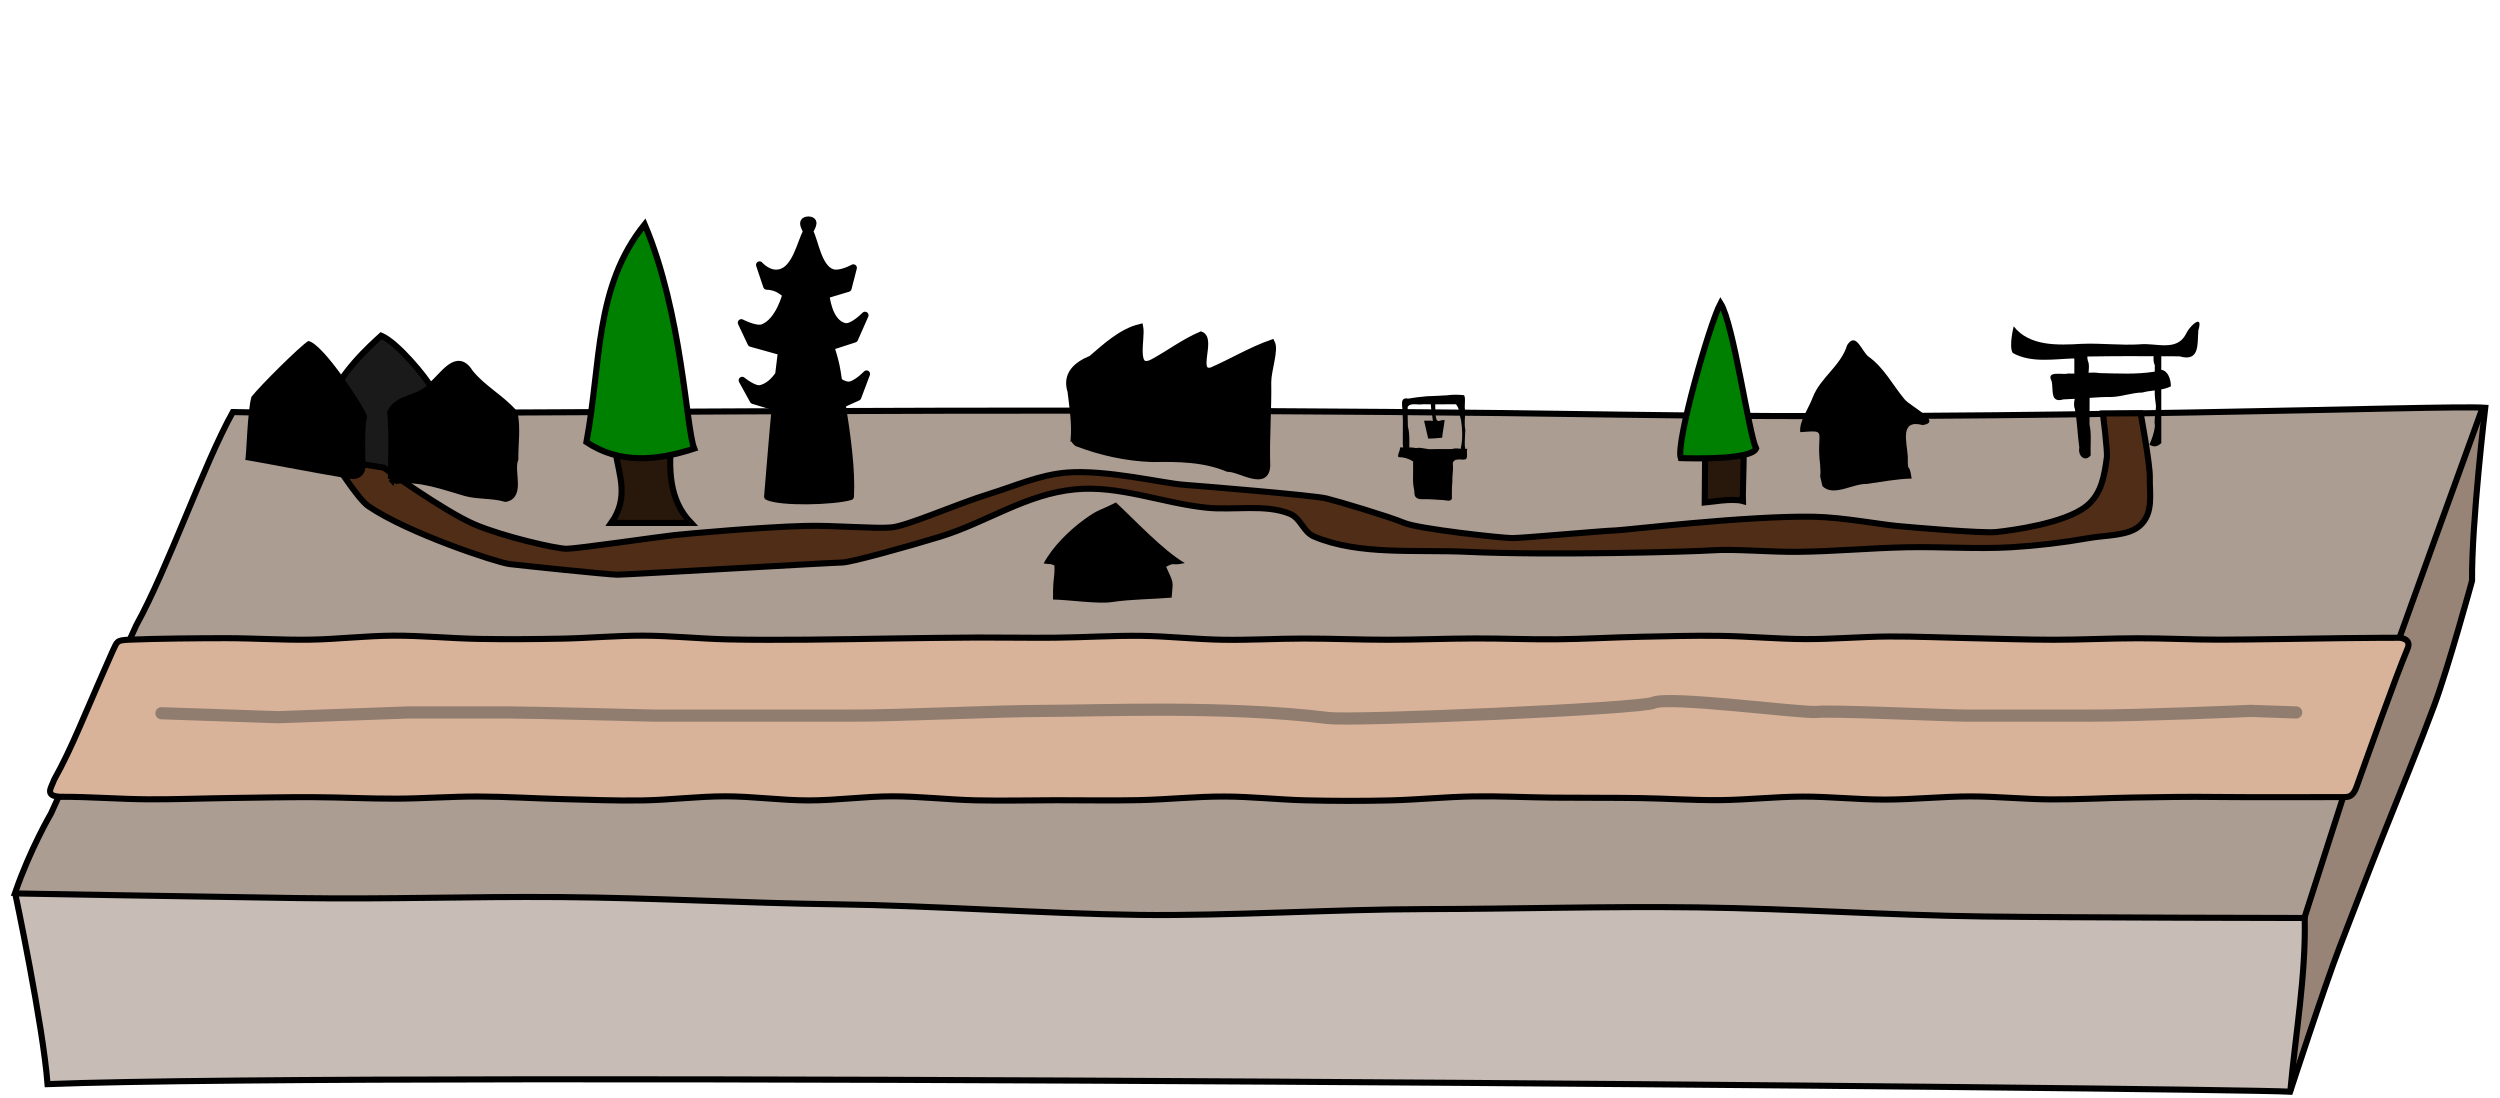
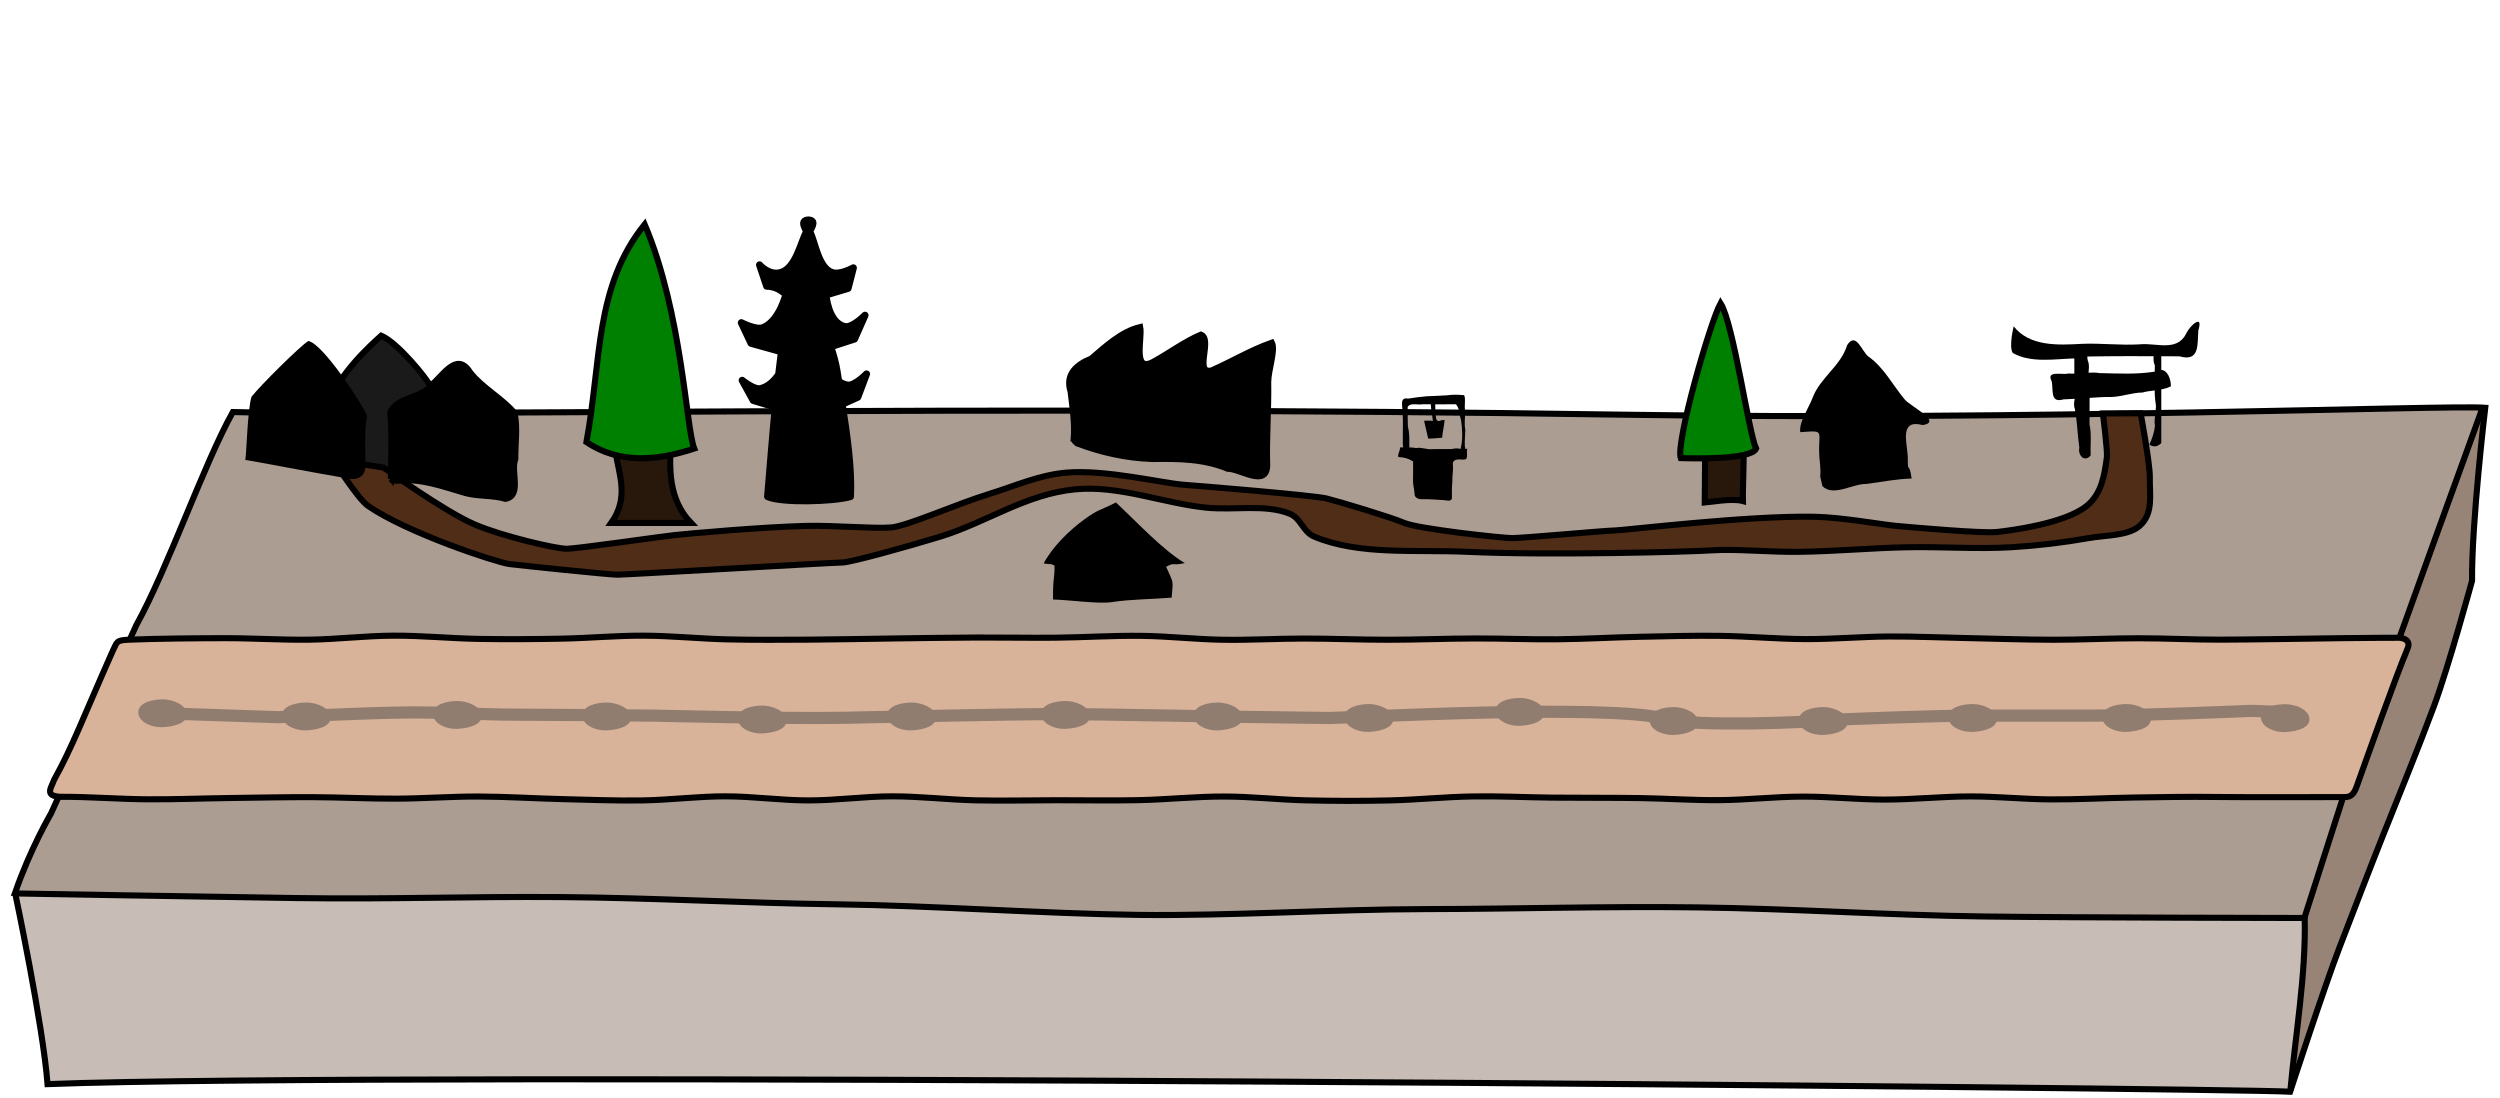
<svg xmlns="http://www.w3.org/2000/svg" version="1.1" id="svg2" height="360" width="820">
  <defs id="defs4">
    </defs>
  <g id="layer1" transform="translate(0,-692.3622)">
    <g id="g4580" transform="translate(0,58.0003)">
      <path id="path10387" d="m 4.95,927.204 c 5,-14.5 11.781,-26.011 11.781,-26.011 l 27.964,-61.743 c 10.5,-19 22.173,-52.931 31.673,-69.931 50.205,1.414 248.716,-2.321 455.022,0.846 135.632,2.082 271.43,-3.252 283.763,-2.26 0,0 -4.49,37.851 -4.318,56.736 0,0 -7.708,28.258 -12.435,40.984 -4.928,13.268 -11.305,28.866 -16.556,42.01 -4.423,11.071 -10.138,26.025 -14.435,37.146 -4.923,12.738 -16.249,47.454 -16.249,47.454 -21.5,-1.25 -625.255,-6.727 -735.563,-2.484 -1.5,-19.5 -10.646,-62.746 -10.646,-62.746 z" style="fill:#ac9d93;fill-opacity:1;stroke:none" />
      <path id="path11497" d="m 814.094,768.643 -15.594,43 -14.562,40.531 -15.094,42.75 -13.031,40.531 c 4e-4,0 0.125,0 0.125,0 -2.748,17.24 -5.433,38.694 -4.688,56.688 0.277,-0.849 11.295,-34.578 16.156,-47.156 4.297,-11.12 10.014,-26.085 14.438,-37.156 5.251,-13.144 11.634,-28.732 16.562,-42 4.727,-12.727 12.438,-41 12.438,-41 -0.16,-17.597 3.594,-50.468 4.125,-55.031 -0.337,-0.539 -0.639,-0.941 -0.875,-1.156 z M 751.25,992.175 l -3.031,0.156 c 1.058,0.03 2.482,0.067 2.938,0.094 0,0 0.091,-0.241 0.094,-0.25 z" style="fill:#978477;fill-opacity:1;stroke:none" />
      <path id="path11492" transform="translate(0,692.3622)" d="M 5.219,235.062 5.125,235.719 c 0.534,2.537 9.015,42.98 10.469,61.875 107.539,-4.136 684.493,0.958 732.625,2.375 L 751.25,299.812 c -4.3e-4,-0.01 4.2e-4,-0.021 0,-0.031 0.997,-20.615 5.475,-36.972 4.688,-56.688 0,0 -75.42,-0.105 -105.5,-0.5 -31.209,-0.41 -62.353,-2.567 -93.562,-2.969 -30.75,-0.396 -58.685,0.506 -89.438,0.562 -30.379,0.056 -63.592,2.28 -93.969,1.906 -30.884,-0.38 -68.116,-3.083 -99,-3.469 -30.238,-0.378 -60.48,-2.155 -90.719,-2.375 -30.903,-0.225 -55.443,0.748 -86.344,0.312 -30.737,-0.433 -92.188,-1.5 -92.188,-1.5 z" style="fill:#c7bdb6;fill-opacity:1;stroke:none" />
      <path style="fill:none;stroke:#000000;stroke-width:2;stroke-linecap:butt;stroke-linejoin:miter;stroke-miterlimit:4;stroke-opacity:1;stroke-dasharray:none" d="m 4.95,927.204 c 5,-14.5 11.781,-26.011 11.781,-26.011 l 27.964,-61.743 c 10.5,-19 22.173,-52.931 31.673,-69.931 50.205,1.414 248.716,-2.321 455.022,0.846 135.632,2.082 271.43,-3.252 283.763,-2.26 0,0 -4.49,37.851 -4.318,56.736 0,0 -7.708,28.258 -12.435,40.984 -4.928,13.268 -11.305,28.866 -16.556,42.01 -4.423,11.071 -10.138,26.025 -14.435,37.146 -4.923,12.738 -16.249,47.454 -16.249,47.454 -21.5,-1.25 -625.255,-6.727 -735.563,-2.484 -1.5,-19.5 -10.646,-62.746 -10.646,-62.746 z" id="path11505" />
      <path id="path10389" d="m 5.206,927.415 c 0,0 61.47,1.08 92.207,1.513 30.9,0.435 55.437,-0.548 86.34,-0.324 30.239,0.22 60.482,1.995 90.719,2.373 30.884,0.386 68.116,3.092 98.999,3.472 30.377,0.374 63.587,-1.846 93.966,-1.901 30.752,-0.057 58.677,-0.958 89.426,-0.562 31.21,0.402 62.38,2.57 93.589,2.98 30.08,0.395 105.495,0.496 105.495,0.496 0.432,18.664 -3.054,38.305 -4.711,56.701" style="fill:none;stroke:#000000;stroke-width:2;stroke-linecap:butt;stroke-linejoin:miter;stroke-miterlimit:4;stroke-opacity:1;stroke-dasharray:none" />
      <path id="path10391" d="m 755.755,935.69 13.084,-40.763 15.084,-42.763 14.584,-40.514 15.584,-43.013" style="fill:none;stroke:#000000;stroke-width:2;stroke-linecap:butt;stroke-linejoin:miter;stroke-miterlimit:4;stroke-opacity:1;stroke-dasharray:none" />
      <path style="fill:#1a1a1a;fill-opacity:1;stroke:#000000;stroke-width:2;stroke-miterlimit:4;stroke-opacity:1;stroke-dasharray:none" d="m 141.679,761.763 c -1.786,-3.453 -11.264,-14.998 -16.63,-17.303 -2.918,2.615 -14.714,13.15 -16.747,22.195 -1.532,7.023 -1.16,20.541 -0.598,20.958 0.678,0.176 34.494,3.147 33.999,3.386 -2.052,0.989 1.293,-0.693 1.38,-2.537 0.315,-6.686 -0.503,-23.253 -1.405,-26.699 z" id="path6533" />
      <path id="path6459" d="m 265.188,706.519 c -3.315,0.133 -0.325,3.379 -0.719,4.062 -1.834,3.182 -3.416,12.106 -8.715,13.261 -3.733,0.813 -6.618,-2.597 -6.618,-2.597 l 2.339,6.98 c 4.073,0.135 5.478,2.376 6.37,2.512 0,0 -2.217,9.143 -7.688,11.125 -2.26,0.819 -7,-1.656 -7,-1.656 l 3.188,6.75 9.969,2.781 c -0.325,2.614 -0.637,5.105 -0.906,7.469 -1.444,2.093 -3.386,4.018 -5.938,4.625 -2.143,0.51 -6.031,-2.719 -6.031,-2.719 l 3.625,6.594 7.25,2.188 c -0.94,9.665 -1.593,18.327 -2.531,29.344 4.32,2.046 21.541,1.629 27.156,0 0.47,-8.9 -1.118,-20.076 -2.719,-30.281 l 5.125,-2.312 2.875,-7.625 c 0,0 -3.886,4.055 -6.281,3.656 -1.077,-0.179 -2.038,-0.643 -2.875,-1.281 -0.163,-1.044 -0.352,-2.192 -0.5,-3.188 -0.402,-2.703 -1.227,-5.418 -2.094,-8.125 l 7.812,-2.531 3.438,-7.781 c 0,0 -4.097,4.217 -6.562,3.719 -5.525,-1.116 -6.25,-10.375 -6.25,-10.375 l 7.256,-2.178 1.732,-6.72 c 0,0 -4.334,2.45 -6.981,1.542 -4.588,-1.574 -5.655,-10.343 -7.256,-13.238 -0.359,-0.648 2.713,-3.823 -0.469,-4 z" style="fill:#000000;fill-opacity:1;stroke:#000000;stroke-width:2.327;stroke-linecap:butt;stroke-linejoin:round;stroke-miterlimit:4;stroke-opacity:1;stroke-dasharray:none" />
      <path style="fill:#000000;fill-opacity:1;stroke:#000000;stroke-width:1.977;stroke-linecap:butt;stroke-linejoin:miter;stroke-miterlimit:4;stroke-opacity:1;stroke-dasharray:none" d="m 352.186,778.249 c 0.398,-5.232 -0.452,-10.375 -1.052,-15.498 -1.844,-5.748 2.176,-8.908 6.792,-10.788 4.77,-4.095 10.009,-8.932 16.073,-10.357 0.752,3.777 -2.733,15.502 4.584,11.241 5.147,-2.839 9.922,-6.449 15.336,-8.744 3.93,1.545 -2.356,12.989 3.423,11.771 6.682,-2.911 12.96,-6.739 19.842,-9.139 1.254,2.474 -1.177,8.93 -1.203,12.918 0.16,9.185 -0.625,18.327 -0.335,27.52 -0.327,7.153 -8.904,0.907 -12.946,0.954 -7.803,-3.262 -16.302,-3.344 -24.617,-3.198 -8.504,-0.269 -16.918,-2.133 -24.818,-5.138 l -0.682,-0.655 -0.395,-0.887 -5e-5,-5e-5 z" id="path6461" />
      <path style="fill:#000000;fill-opacity:1;stroke:none" d="m 720.811,739.894 c -1.059,0.133 -3.164,2.476 -3.813,4.031 -3.051,5.888 -9.929,2.824 -15.094,3.375 -6.409,0.405 -12.796,-0.444 -19.191,-0.156 -7.597,0.44 -17.065,0.897 -22.216,-5.75 0.028,-0.117 -1.699,6.614 -0.315,8.75 6.073,3.362 13.468,1.971 20.168,1.781 0.012,0.189 0.021,0.375 0.032,0.562 -0.008,1.47 -0.003,2.936 0,4.406 -0.653,0.013 -1.301,0.04 -1.954,-0.031 -1.796,0.581 -7.402,-1.112 -5.515,2.469 0.726,2.542 -0.729,7.405 3.876,6.031 1.241,-0.034 2.481,-0.109 3.718,-0.188 -0.199,1.093 -0.39,2.174 0.032,3.25 0.804,4.216 0.871,8.544 1.481,12.781 -0.553,2.43 1.699,4.984 3.718,2.531 -0.156,-3.383 0.362,-6.843 -0.378,-10.156 0.032,-2.909 0.037,-5.806 0.032,-8.719 2.327,-0.157 4.66,-0.312 6.996,-0.281 3.525,-0.073 6.802,-1.435 10.336,-1.469 1.295,-0.377 2.679,-0.52 4.034,-0.688 -0.066,1.754 0.18,3.449 0.41,5.188 -0.076,2.147 -0.713,4.259 -0.347,6.438 -0.215,2.088 -0.928,4.231 -1.828,6.156 1.517,0.914 2.599,0.702 3.908,-0.5 0.015,-5.873 0.002,-11.752 0,-17.625 1.09,-0.202 2.155,-0.487 3.151,-1 0.022,-2.356 -1.037,-5.201 -3.151,-5.406 -3.5e-4,-1.489 -3.4e-4,-2.98 0,-4.469 1.997,0.009 3.996,0.023 5.987,0.031 6.817,1.979 5.779,-4.241 6.176,-8.562 0.653,-2.151 0.383,-2.861 -0.252,-2.781 z m -22.248,11.281 c 2.611,-4.2e-4 5.206,0.021 7.815,0.031 -0.055,1.037 -0.068,2.037 0.41,2.969 -0.011,0.685 -0.029,1.377 -0.032,2.062 -0.021,0.013 -0.042,0.018 -0.063,0.031 -5.953,0.962 -12.051,0.586 -18.025,0.469 -1.199,-0.214 -2.417,-0.195 -3.624,-0.125 0.077,-1.301 0.343,-2.624 -0.221,-3.875 -0.117,-0.354 -0.169,-0.885 -0.189,-1.438 4.623,-0.071 9.285,-0.124 13.928,-0.125 z" id="path6465" />
      <path id="path5479" d="m 125.83,787.737 c 0,0 19.928,14.38 29.82,18.625 9.248,3.969 26.804,8 30.155,8 3.351,0 30.825,-4 35.516,-4.5 4.691,-0.5 28.537,-2.627 42.887,-3 9.378,-0.244 22.784,1 28.144,0.5 5.361,-0.5 21.263,-7.643 32.165,-11 8.362,-2.575 16.47,-6.281 25.464,-7 12.784,-1.022 31.495,3.5 38.196,4 6.701,0.5 42.887,3.5 46.907,4.5 4.021,1 20.773,6 25.464,8 4.691,2 32.165,5 35.516,5 3.351,0 30.825,-2.5 33.505,-2.5 2.68,0 43.697,-4.97 65.67,-4.5 9.031,0.193 21.443,2.5 26.804,3 5.361,0.5 28.144,2.5 32.835,2 4.691,-0.5 22.283,-2.761 29.485,-8.5 5.118,-4.079 5.908,-10.444 6.701,-16 0.261,-1.831 -1.302,-14.38 -1.302,-14.38 l 12.364,-0.061 c 0,0 3.11,16.745 3.01,20.941 -0.129,5.397 1.354,11.899 -3.351,16 -3.813,3.323 -11.048,2.989 -16.753,4 -8.361,1.481 -16.897,2.498 -25.464,3 -11.357,0.665 -22.788,-0.24 -34.175,0 -11.853,0.25 -23.66,1.355 -35.516,1.5 -9.383,0.115 -20.773,-1 -28.144,-0.5 -7.371,0.5 -53.659,1.741 -80.412,0.5 -16.868,-0.783 -35.543,1.204 -50.258,-5 -3.736,-1.575 -4.269,-5.974 -8.041,-7.5 -8.09,-3.271 -18.364,-1.033 -27.474,-2 -14.4,-1.528 -28.459,-7.373 -42.887,-6 -16.157,1.538 -29.161,10.882 -44.227,15.5 -10.521,3.225 -29.485,8.5 -32.165,8.5 -2.68,0 -71.031,4 -73.711,4 -2.68,0 -31.495,-3 -35.516,-3.5 -4.021,-0.5 -33.281,-10.118 -46.237,-19 -3.558,-2.439 -11.559,-15.25 -11.559,-15.25 z" style="fill:#502d16;fill-opacity:1;stroke:#000000;stroke-width:2;stroke-miterlimit:4;stroke-opacity:1;stroke-dasharray:none" />
      <path style="fill:#000000;fill-opacity:1;stroke:#000000;stroke-width:1.977;stroke-linecap:butt;stroke-linejoin:miter;stroke-miterlimit:4;stroke-opacity:1;stroke-dasharray:none" d="m 128.208,791.447 c 0.035,-7.287 0.451,-14.677 -0.203,-21.883 2.348,-5.171 9.917,-4.301 13.336,-8.804 3.849,-2.979 8.439,-11.367 12.855,-4.279 4.098,5.208 10.272,8.315 14.592,13.354 1.05,4.957 0.177,10.086 0.241,15.102 -1.608,3.979 2.262,12.025 -3.214,13.05 -4.296,-1.252 -8.709,-0.736 -13.024,-1.859 -7.396,-2.108 -14.899,-5.068 -22.737,-4.053 l -0.935,-0.207 -0.912,-0.422 0,0 z" id="path6451" />
      <path style="fill:#000000;fill-opacity:1;stroke:none" d="m 120.397,770.803 c -1.008,-3.019 -14.345,-23.737 -19.27,-24.599 -2.678,1.627 -15.72,14.582 -18.643,18.298 -1.35,4.361 -1.659,20.133 -2.061,20.706 0.57,-0.009 24.72,4.626 34.442,6.215 2.219,0.363 4.202,-0.696 4.825,-2.729 0.581,-1.895 -0.56,-11.44 0.707,-17.89 z" id="path6531" />
      <path id="path5989" d="m 345.86,819.844 c -1.874,-0.819 -0.635,-0.189 -3.542,-0.676 2.87,-5.444 8.407,-10.852 13.258,-14.382 4.82,-3.508 4.783,-2.744 10.444,-5.618 6.269,5.783 15.213,15.518 22.595,19.883 -4.534,1.027 -3.107,-0.434 -6.119,1.22 2.525,5.655 2.302,4.19 1.803,10.11 -6.296,0.537 -13.26,0.506 -19.702,1.477 -4.406,0.665 -14.389,-0.791 -19.209,-0.853 -0.035,-8.093 0.61,-6.662 0.472,-11.161 z" style="fill:#000000;fill-opacity:1;stroke:none" />
      <path id="path5995" d="m 477.438,763.831 c -0.921,-0.007 -1.854,0.052 -2.781,0.188 -2.203,0.114 -4.368,0.259 -6.562,0.312 -2.096,0.153 -4.176,0.439 -6.25,0.781 -3.009,-0.641 -1.664,2.866 -1.812,4.594 0.248,2.904 0.026,5.886 0.094,8.812 -0.036,0.554 -0.056,1.683 0.125,2.594 -0.334,0.003 -0.667,0.011 -1,0 l -0.031,0.156 -0.031,0.156 c -0.031,0.961 -0.868,2.043 -0.531,2.875 1.7,-0.023 3.416,0.475 4.844,1.406 -0.012,2.103 0.022,4.211 -0.031,6.312 -0.039,1.497 0.483,2.954 0.5,4.438 0.044,1.206 1.346,1.684 2.375,1.656 2.377,-0.116 4.754,0.189 7.125,0.281 0.884,0.036 2.29,0.619 2.75,-0.438 -0.025,-1.889 -0.028,-3.802 0.156,-5.688 -0.097,-1.807 0.345,-3.599 0.188,-5.406 -0.292,-0.964 0.571,-1.783 1.5,-1.75 0.942,-0.212 2.016,0.265 2.844,-0.219 0.584,-1.012 0.01,-2.272 0.375,-3.344 -0.24,0.041 -0.477,0.057 -0.719,0.062 0.049,-0.198 0.032,-0.442 -0.094,-0.75 -0.109,-1.842 0.103,-3.656 0.156,-5.469 -0.409,-2.092 -0.065,-4.181 -0.031,-6.281 -0.438,-1.596 0.276,-3.977 -0.375,-5.125 -0.927,-0.096 -1.86,-0.149 -2.781,-0.156 z m -13.531,3.125 c 0.915,0.008 1.928,0.153 2.719,0 0.893,0.006 1.794,-0.005 2.688,0 -0.017,1.446 0.55,3.806 0.656,5.5 -0.755,-0.15 -1.153,-0.157 -2.875,-0.094 0.381,1.521 1.075,4.644 1.344,5.844 1.183,0.053 2.802,-0.125 4.594,-0.281 0.093,-1.579 0.67,-4.139 0.812,-5.781 -1.859,-0.097 -1.785,0.853 -2.656,-0.094 -0.472,-1.513 -0.37,-3.364 -0.438,-5.062 2.265,0.01 4.518,0.002 6.781,-0.031 1.246,1.283 1.074,3.468 1.688,5.156 0.416,2.926 0.607,5.944 0,8.844 -0.064,0.239 -0.066,0.427 -0.031,0.594 -0.998,-0.1 -1.997,-0.23 -2.969,0.094 -2.159,0.027 -4.309,-0.015 -6.469,0.031 -1.771,0.22 -3.483,-0.727 -5.25,-0.344 -0.74,-0.154 -1.5,-0.211 -2.25,-0.219 0.008,-2.308 0.137,-4.623 -0.469,-6.875 0.022,-2.121 -0.158,-4.259 -0.062,-6.375 0.429,-0.789 1.273,-0.914 2.188,-0.906 z" style="fill:#000000;fill-opacity:1;stroke:none" />
      <g style="stroke-width:2;stroke-miterlimit:4;stroke-dasharray:none" transform="translate(-63.97149,-69.69953)" id="g6877">
        <path style="fill:#28170b;fill-opacity:1;stroke:#000000;stroke-width:2;stroke-linecap:butt;stroke-linejoin:miter;stroke-miterlimit:4;stroke-opacity:1;stroke-dasharray:none" d="m 265.872,99.889 c 1.095,7.582 4.554,14.869 -1.414,23.335 l 26.163,0 c -7.378,-7.676 -7.351,-17.82 -6.364,-28.284 z" id="path6875" transform="translate(0,752.3622)" />
        <path style="fill:#008000;stroke:#000000;stroke-width:2;stroke-linecap:butt;stroke-linejoin:miter;stroke-miterlimit:4;stroke-opacity:1;stroke-dasharray:none" d="m 275.418,777.651 c -16.481,20.514 -14.149,44.776 -19.092,71.418 10.714,7.133 22.763,6.255 35.355,2.121 -2.684,-6.55 -3.877,-44.341 -16.263,-73.539 z" id="path6873" />
      </g>
      <g transform="translate(207.1823,0)" id="g35794">
        <path id="path7495" d="m 351.98,777.698 c 0.201,-1.99 0.046,18.538 0,21.5 1.415,-0.092 8.953,-1.497 12.5,-0.5 -0.159,-3.401 0.949,-22.122 -0.5,-23.5 -1.541,1.275 -10.36,1.355 -12,2.5" style="fill:#28170b;fill-opacity:1;stroke:#000000;stroke-width:2;stroke-linecap:butt;stroke-linejoin:miter;stroke-miterlimit:4;stroke-opacity:1;stroke-dasharray:none" />
        <path id="path6931" d="m 357.154,733.821 c 4.288,6.746 9.203,42.547 11.665,47.671 -1.594,3.717 -20.525,3.262 -24.721,3.126 -1.659,-5.101 9.467,-44.068 13.056,-50.797 z" style="fill:#008000;stroke:#000000;stroke-width:2;stroke-linecap:butt;stroke-linejoin:miter;stroke-miterlimit:4;stroke-opacity:1;stroke-dasharray:none" />
      </g>
      <path style="fill:#000000;fill-opacity:1;stroke:none" d="m 627.023,791.32 c -0.914,-6.266 -1.288,-0.79 -1.268,-7.186 -0.313,-5.022 -2.741,-12.353 4.909,-10.345 6.638,-1.066 -3.919,-5.993 -5.991,-8.489 -3.897,-4.696 -6.732,-10.361 -11.782,-13.963 -2.214,-1.579 -4.125,-8.434 -7.044,-3.734 -2.035,6.753 -8.823,10.655 -11.257,17.095 -1.424,3.768 -4.571,7.987 -4.101,11.409 9.349,-0.641 5.11,-0.667 6.498,10.571 0.474,6.263 -0.637,1.03 0.775,7.152 3.651,3.584 9.835,-0.869 14.58,-0.743 4.866,-0.673 9.725,-1.627 14.681,-1.766 z" id="path6463" />
      <path style="fill:#d9b399;fill-opacity:1;stroke:#000000;stroke-width:2;stroke-linecap:butt;stroke-linejoin:miter;stroke-miterlimit:4;stroke-opacity:1;stroke-dasharray:none" d="m 129.018,842.859 c -9.142,0.043 -18.227,1.172 -27.367,1.311 -9.246,0.141 -18.49,-0.495 -27.738,-0.488 -8.659,0.006 -22.69,0.126 -31.341,0.488 -4.602,0.193 -4.024,0.606 -5.582,3.669 -10.052,22.649 -13.131,31.276 -19.248,42.307 -0.903,2.609 -3.293,5.318 2.055,5.564 9.557,-0.042 19.088,0.765 28.645,0.823 9.095,0.056 18.19,-0.312 27.285,-0.427 9.019,-0.114 18.017,-0.311 27.037,-0.274 9.121,0.037 18.246,0.528 27.367,0.488 8.907,-0.039 17.801,-0.722 26.707,-0.701 9.224,0.021 18.436,0.635 27.655,0.854 8.756,0.208 17.496,0.573 26.254,0.427 9.064,-0.152 18.094,-1.341 27.161,-1.342 9.13,-9.8e-4 18.195,1.339 27.326,1.342 9.162,0.003 18.246,-1.337 27.408,-1.342 9.113,-0.005 18.176,1.098 27.285,1.311 8.832,0.207 17.665,-0.021 26.501,-0.03 9.04,-0.01 18.124,0.166 27.161,-0.03 9.379,-0.204 18.685,-1.213 28.068,-1.189 8.854,0.022 17.653,1.037 26.501,1.25 9.191,0.222 18.423,0.248 27.614,0.03 9.143,-0.217 18.221,-1.16 27.367,-1.311 8.681,-0.144 17.366,0.306 26.048,0.396 9.658,0.101 19.318,8.6e-4 28.974,0.152 8.599,0.135 17.2,0.745 25.801,0.671 9.097,-0.078 18.146,-1.13 27.243,-1.159 8.977,-0.028 17.936,0.974 26.914,0.976 9.444,0.002 18.83,-1.042 28.274,-1.037 8.697,0.004 17.351,0.912 26.048,0.976 9.059,0.066 18.145,-0.477 27.202,-0.61 9.122,-0.134 18.245,-0.316 27.367,-0.183 9.481,0.138 41.779,0.034 41.779,0.034 1.593,-0.038 2.967,-0.046 4.176,-3.417 3.65,-10.179 12.527,-35.228 16.744,-45.363 1.182,-2.84 -1.757,-3.438 -2.673,-3.472 0,0 -10.002,-0.009 -19.07,0.128 -8.656,0.131 -31.308,0.478 -39.966,0.488 -8.885,0.01 -17.74,-0.458 -26.625,-0.457 -9.281,5e-5 -18.58,0.498 -27.862,0.488 -9.458,-0.01 -18.902,-0.364 -28.356,-0.549 -8.514,-0.167 -17.037,-0.567 -25.553,-0.518 -9.1,0.052 -18.184,0.881 -27.285,0.854 -9.452,-0.029 -18.864,-0.942 -28.315,-1.067 -8.647,-0.115 -17.279,0.127 -25.924,0.305 -9.141,0.188 -18.265,0.732 -27.408,0.823 -8.983,0.09 -17.971,-0.299 -26.955,-0.274 -9.396,0.026 -18.795,0.42 -28.191,0.427 -9.312,0.007 -18.591,-0.397 -27.903,-0.396 -8.864,5.4e-4 -17.763,0.545 -26.625,0.396 -8.87,-0.149 -17.671,-1.166 -26.543,-1.281 -9.515,-0.124 -19.005,0.521 -28.521,0.61 -8.453,0.079 -16.935,-0.094 -25.389,-0.061 -9.085,0.035 -18.159,0.19 -27.243,0.305 -9.465,0.12 -18.931,0.346 -28.397,0.396 -8.772,0.047 -17.527,0.116 -26.295,-0.091 -9.189,-0.218 -18.338,-1.185 -27.532,-1.22 -8.878,-0.034 -17.75,0.8 -26.625,0.976 -9.091,0.18 -18.193,0.247 -27.285,0.091 -9.392,-0.161 -18.755,-1.112 -28.15,-1.067 z" id="path6322" />
-       <path id="path4800" d="m 52.953,868.306 38.27,1.298 42.522,-1.557 c 0,0 26.222,0 33.309,0 7.087,0 47.483,1.038 47.483,1.038 0,0 48.9,0 65.2,0 16.3,0 46.066,-1.533 63.783,-1.557 17.458,-0.024 58.229,-1.786 92.131,2.336 8.629,1.049 102.314,-3.043 106.679,-5 5.174,-2.319 48.765,3.519 53.726,3 4.961,-0.519 42.992,1.221 48.661,1.221 5.67,0 24.804,0 41.105,0 16.3,0 52.444,-1.557 52.444,-1.557 l 14.883,0.519" style="fill:none;stroke:#917d6f;stroke-width:4;stroke-linecap:round;stroke-linejoin:round;stroke-miterlimit:4;stroke-opacity:1;stroke-dasharray:none;stroke-dashoffset:0" />
+       <path id="path4800" d="m 52.953,868.306 38.27,1.298 c 0,0 28.339,-1.448 42.522,-1.557 11.105,-0.085 26.222,0.707 33.309,0.707 7.087,0 47.483,0.331 47.483,0.331 0,0 42.89,1.061 62.372,0.707 16.297,-0.296 51.369,-1.18 69.086,-1.204 17.458,-0.024 55.506,0.943 89.656,1.275 5.304,0.052 91.772,-4.819 110.568,0.303 9.942,2.709 46.998,1.044 51.959,0.525 4.961,-0.519 40.87,-1.607 46.54,-1.607 5.67,0 24.804,0 41.105,0 16.3,0 52.444,-1.557 52.444,-1.557 l 14.883,0.519" style="fill:none;stroke:#917d6f;stroke-width:4;stroke-linecap:round;stroke-linejoin:round;stroke-miterlimit:4;stroke-opacity:1;stroke-dasharray:none;stroke-dashoffset:0" />
+     </g>
+     <g id="g13794" style="fill:#917d6f;stroke:#917d6f">
+       <path id="path13672" d="m 45.912,926.452 c 0.473,2.733 4.467,4.03 7.24,3.936 2.529,-0.085 7.263,-0.805 7.623,-3.31 0.437,-3.042 -4.253,-4.818 -7.326,-4.834 -3.251,-0.017 -8.091,1.004 -7.537,4.207 z" style="fill:#917d6f;stroke:#917d6f;stroke-width:1px;stroke-linecap:butt;stroke-linejoin:miter;stroke-opacity:1" />
+       <path id="path13672-4" d="m 742.11,928.044 c 0.473,2.733 4.467,4.03 7.24,3.936 2.529,-0.085 7.263,-0.805 7.623,-3.31 0.437,-3.042 -4.253,-4.818 -7.326,-4.834 -3.251,-0.017 -8.091,1.004 -7.537,4.207 z" style="fill:#917d6f;stroke:#917d6f;stroke-width:1px;stroke-linecap:butt;stroke-linejoin:miter;stroke-opacity:1" />
+       <path id="path13672-8" d="m 93.076,927.495 c 0.473,2.733 4.467,4.03 7.24,3.936 2.529,-0.085 7.263,-0.805 7.623,-3.31 0.437,-3.042 -4.253,-4.818 -7.326,-4.834 -3.251,-0.017 -8.091,1.004 -7.537,4.207 z" style="fill:#917d6f;stroke:#917d6f;stroke-width:1px;stroke-linecap:butt;stroke-linejoin:miter;stroke-opacity:1" />
+       <path id="path13672-48" d="m 142.576,926.995 c 0.473,2.733 4.467,4.03 7.24,3.936 2.529,-0.085 7.263,-0.805 7.623,-3.31 0.437,-3.042 -4.253,-4.818 -7.326,-4.834 -3.251,-0.017 -8.091,1.004 -7.537,4.207 z" style="fill:#917d6f;stroke:#917d6f;stroke-width:1px;stroke-linecap:butt;stroke-linejoin:miter;stroke-opacity:1" />
+       <path id="path13672-3" d="m 191.576,927.495 c 0.473,2.733 4.467,4.03 7.24,3.936 2.529,-0.085 7.263,-0.805 7.623,-3.31 0.437,-3.042 -4.253,-4.818 -7.326,-4.834 -3.251,-0.017 -8.091,1.004 -7.537,4.207 z" style="fill:#917d6f;stroke:#917d6f;stroke-width:1px;stroke-linecap:butt;stroke-linejoin:miter;stroke-opacity:1" />
+       <path id="path13672-33" d="m 242.576,928.495 c 0.473,2.733 4.467,4.03 7.24,3.936 2.529,-0.085 7.263,-0.805 7.623,-3.31 0.437,-3.042 -4.253,-4.818 -7.326,-4.834 -3.251,-0.017 -8.091,1.004 -7.537,4.207 z" style="fill:#917d6f;stroke:#917d6f;stroke-width:1px;stroke-linecap:butt;stroke-linejoin:miter;stroke-opacity:1" />
+       <path id="path13672-7" d="m 291.576,927.495 c 0.473,2.733 4.467,4.03 7.24,3.936 2.529,-0.085 7.263,-0.805 7.623,-3.31 0.437,-3.042 -4.253,-4.818 -7.326,-4.834 -3.251,-0.017 -8.091,1.004 -7.537,4.207 z" style="fill:#917d6f;stroke:#917d6f;stroke-width:1px;stroke-linecap:butt;stroke-linejoin:miter;stroke-opacity:1" />
+       <path id="path13672-6" d="m 342.076,926.995 c 0.473,2.733 4.467,4.03 7.24,3.936 2.529,-0.085 7.263,-0.805 7.623,-3.31 0.437,-3.042 -4.253,-4.818 -7.326,-4.834 -3.251,-0.017 -8.091,1.004 -7.537,4.207 z" style="fill:#917d6f;stroke:#917d6f;stroke-width:1px;stroke-linecap:butt;stroke-linejoin:miter;stroke-opacity:1" />
+       <path id="path13672-9" d="m 392.076,927.495 c 0.473,2.733 4.467,4.03 7.24,3.936 2.529,-0.085 7.263,-0.805 7.623,-3.31 0.437,-3.042 -4.253,-4.818 -7.326,-4.834 -3.251,-0.017 -8.091,1.004 -7.537,4.207 z" style="fill:#917d6f;stroke:#917d6f;stroke-width:1px;stroke-linecap:butt;stroke-linejoin:miter;stroke-opacity:1" />
+       <path id="path13672-97" d="m 441.576,927.995 c 0.473,2.733 4.467,4.03 7.24,3.936 2.529,-0.085 7.263,-0.805 7.623,-3.31 0.437,-3.042 -4.253,-4.818 -7.326,-4.834 -3.251,-0.017 -8.091,1.004 -7.537,4.207 z" style="fill:#917d6f;stroke:#917d6f;stroke-width:1px;stroke-linecap:butt;stroke-linejoin:miter;stroke-opacity:1" />
+       <path id="path13672-93" d="m 491.076,925.995 c 0.473,2.733 4.467,4.03 7.24,3.936 2.529,-0.085 7.263,-0.805 7.623,-3.31 0.437,-3.042 -4.253,-4.818 -7.326,-4.834 -3.251,-0.017 -8.091,1.004 -7.537,4.207 z" style="fill:#917d6f;stroke:#917d6f;stroke-width:1px;stroke-linecap:butt;stroke-linejoin:miter;stroke-opacity:1" />
+       <path id="path13672-80" d="m 541.576,928.995 c 0.473,2.733 4.467,4.03 7.24,3.936 2.529,-0.085 7.263,-0.805 7.623,-3.31 0.437,-3.042 -4.253,-4.818 -7.326,-4.834 -3.251,-0.017 -8.091,1.004 -7.537,4.207 z" style="fill:#917d6f;stroke:#917d6f;stroke-width:1px;stroke-linecap:butt;stroke-linejoin:miter;stroke-opacity:1" />
+       <path id="path13672-0" d="m 590.576,928.995 c 0.473,2.733 4.467,4.03 7.24,3.936 2.529,-0.085 7.263,-0.805 7.623,-3.31 0.437,-3.042 -4.253,-4.818 -7.326,-4.834 -3.251,-0.017 -8.091,1.004 -7.537,4.207 z" style="fill:#917d6f;stroke:#917d6f;stroke-width:1px;stroke-linecap:butt;stroke-linejoin:miter;stroke-opacity:1" />
+       <path id="path13672-486" d="m 639.576,927.995 c 0.473,2.733 4.467,4.03 7.24,3.936 2.529,-0.085 7.263,-0.805 7.623,-3.31 0.437,-3.042 -4.253,-4.818 -7.326,-4.834 -3.251,-0.017 -8.091,1.004 -7.537,4.207 z" style="fill:#917d6f;stroke:#917d6f;stroke-width:1px;stroke-linecap:butt;stroke-linejoin:miter;stroke-opacity:1" />
+       <path id="path13672-06" d="m 690.076,927.995 c 0.473,2.733 4.467,4.03 7.24,3.936 2.529,-0.085 7.263,-0.805 7.623,-3.31 0.437,-3.042 -4.253,-4.818 -7.326,-4.834 -3.251,-0.017 -8.091,1.004 -7.537,4.207 z" style="fill:#917d6f;stroke:#917d6f;stroke-width:1px;stroke-linecap:butt;stroke-linejoin:miter;stroke-opacity:1" />
    </g>
  </g>
</svg>
